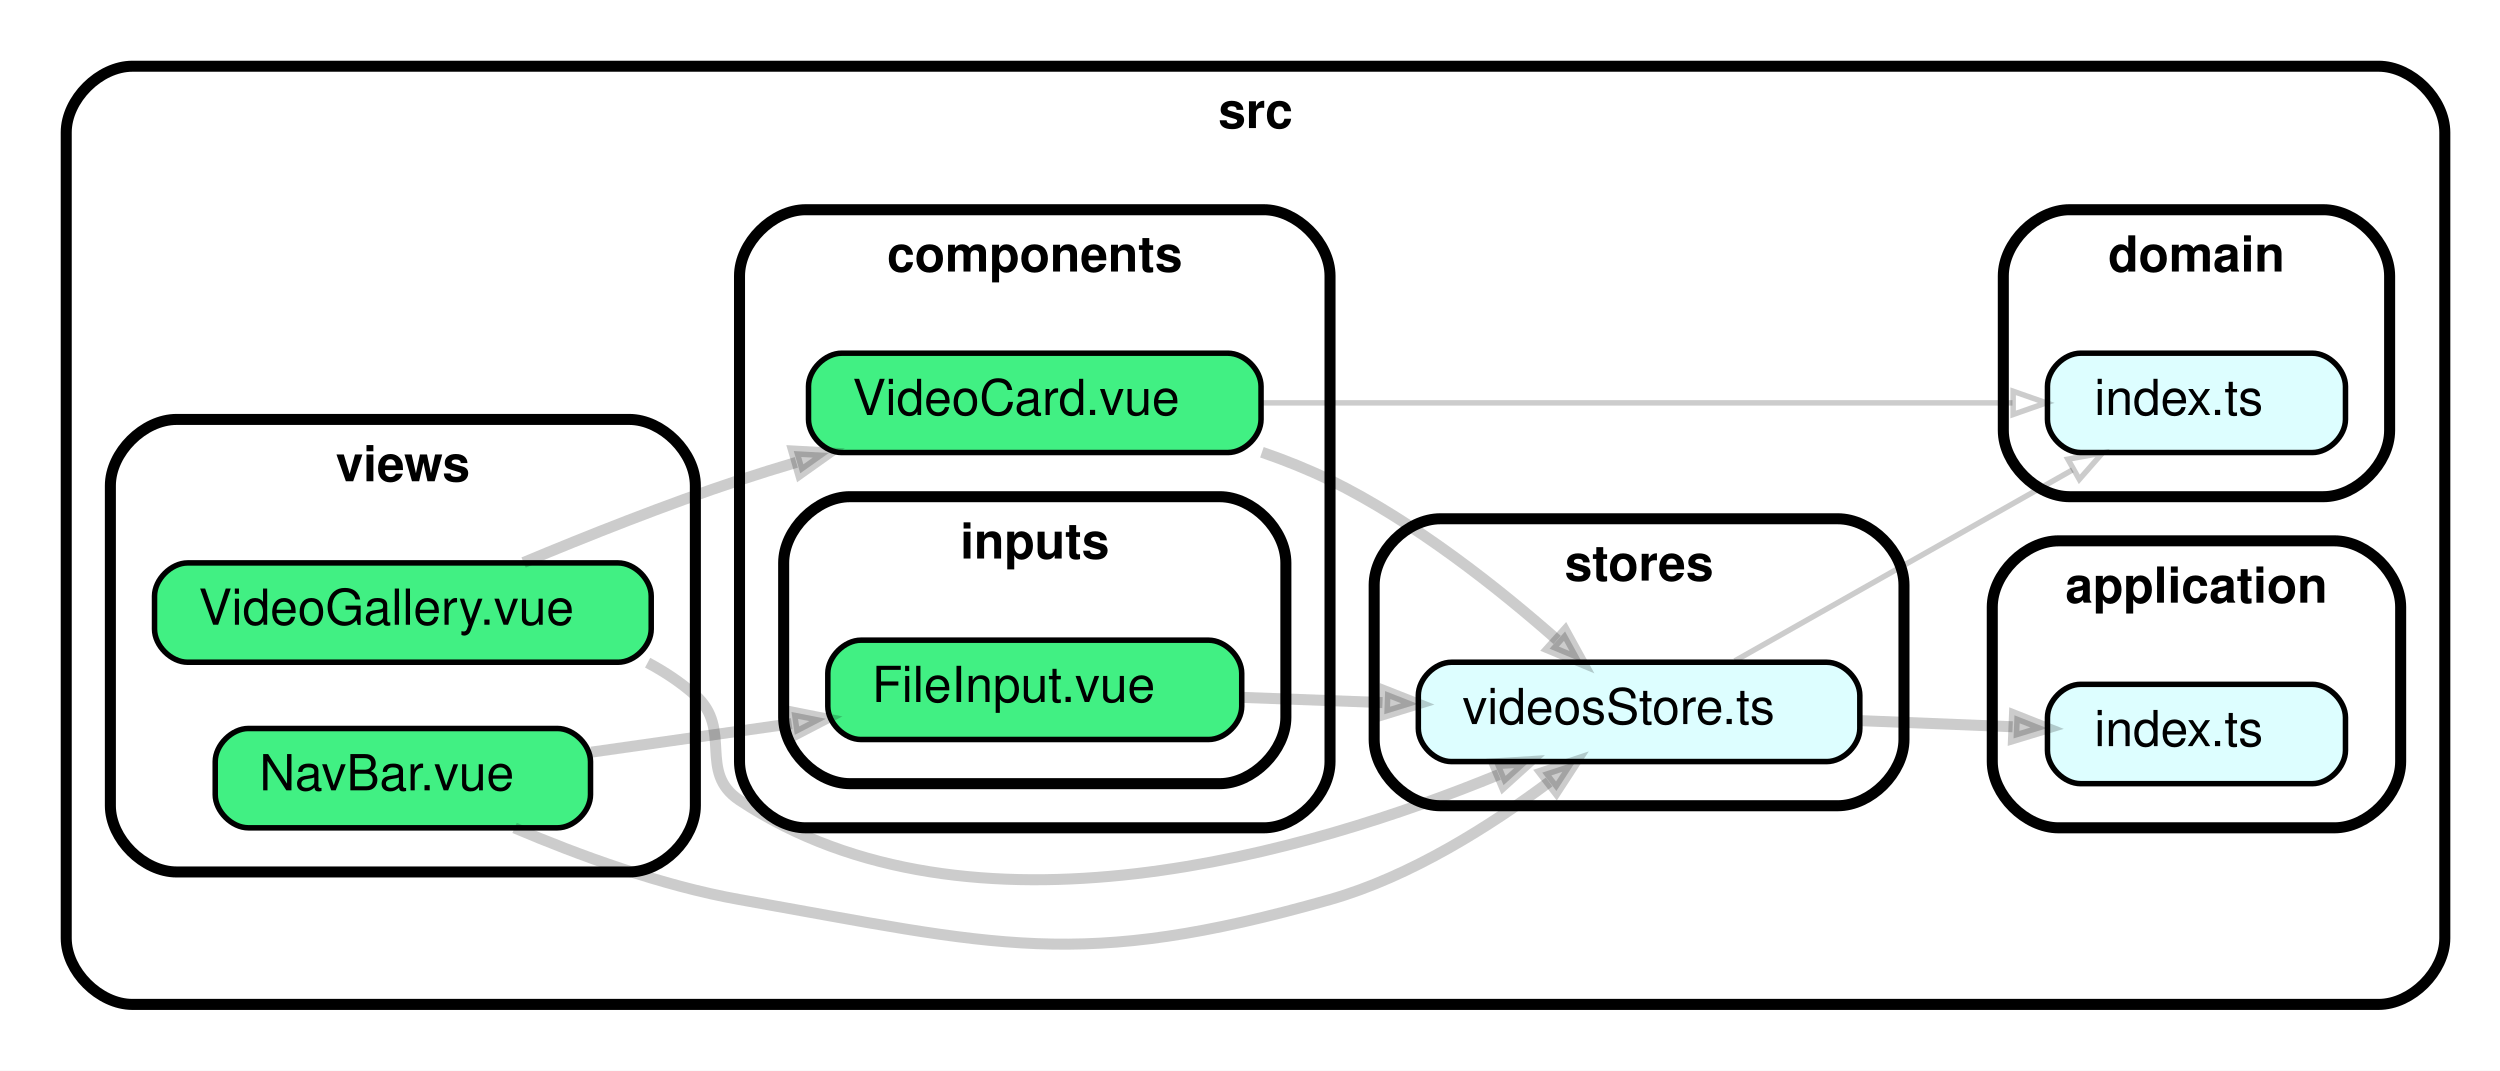
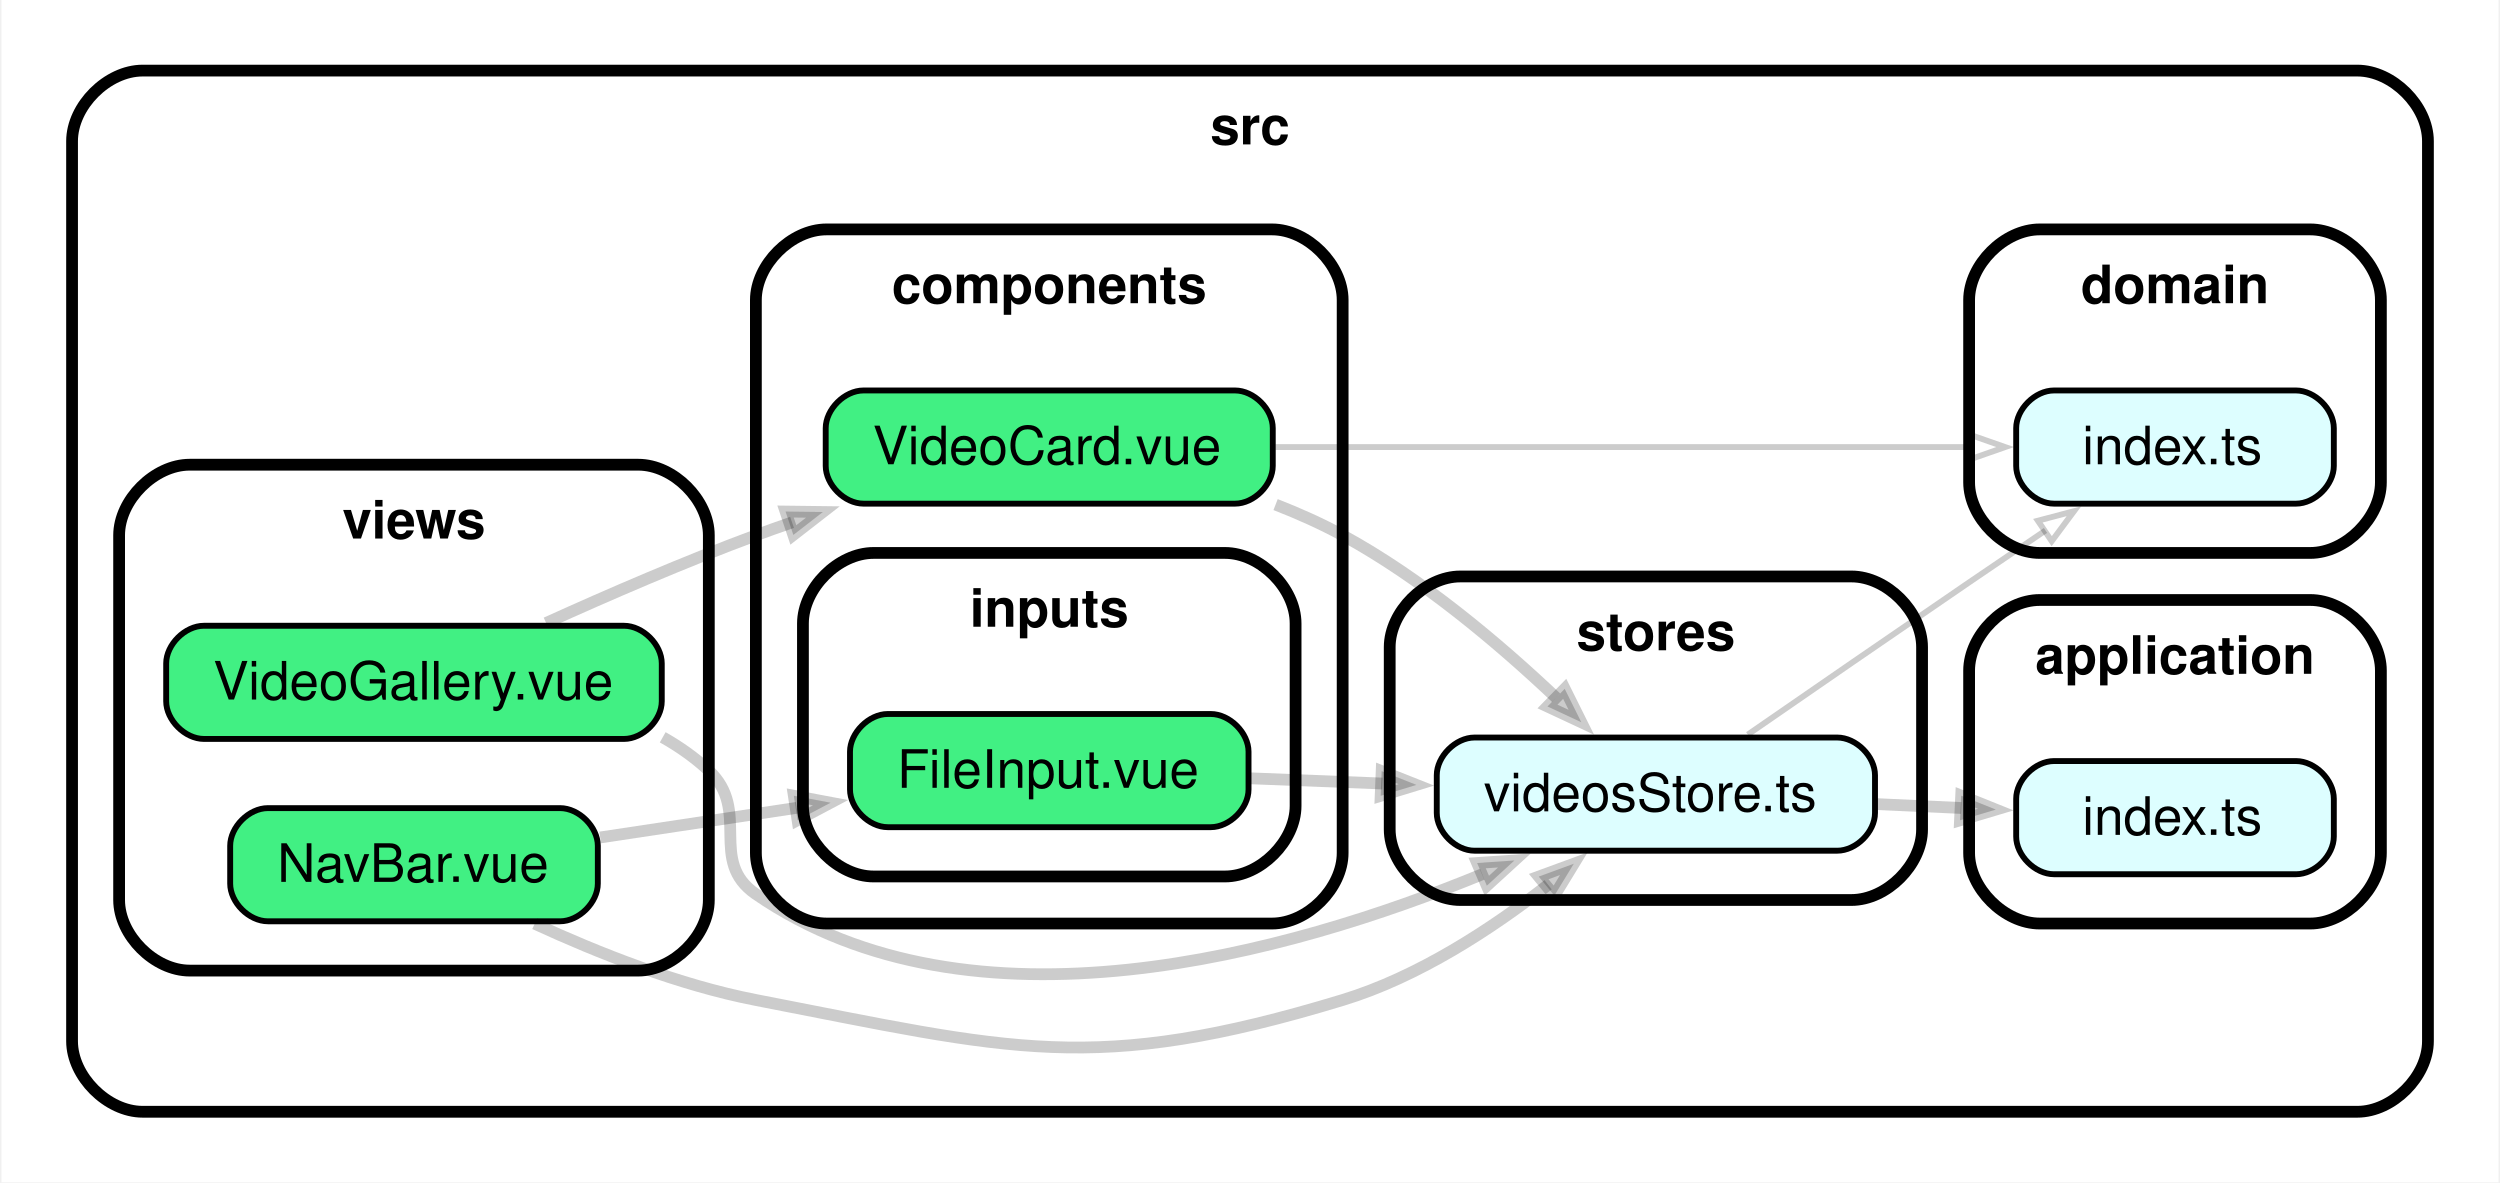
- <svg xmlns="http://www.w3.org/2000/svg" xmlns:xlink="http://www.w3.org/1999/xlink" width="453pt" height="194pt" viewBox="0.00 0.00 453.00 194.00">
-   <g id="graph0" class="graph" transform="scale(1 1) rotate(0) translate(4 190)">
-     <polygon fill="white" stroke="transparent" points="-4,4 -4,-190 449,-190 449,4 -4,4" />
+ <svg xmlns="http://www.w3.org/2000/svg" xmlns:xlink="http://www.w3.org/1999/xlink" width="425pt" height="201pt" viewBox="0.00 0.00 424.50 201.00">
+   <g id="graph0" class="graph" transform="scale(1 1) rotate(0) translate(4 197)">
+     <polygon fill="white" stroke="none" points="-4,4 -4,-197 420.5,-197 420.5,4 -4,4" />
    <g id="clust1" class="cluster">
-       <path fill="#ffffff" stroke="black" stroke-width="2" d="M20,-8C20,-8 427,-8 427,-8 433,-8 439,-14 439,-20 439,-20 439,-166 439,-166 439,-172 433,-178 427,-178 427,-178 20,-178 20,-178 14,-178 8,-172 8,-166 8,-166 8,-20 8,-20 8,-14 14,-8 20,-8" />
-       <text text-anchor="middle" x="223.5" y="-166.8" font-family="Helvetica,sans-Serif" font-weight="bold" font-size="9.00">src</text>
+       <path fill="#ffffff" stroke="black" stroke-width="2" d="M20,-8C20,-8 396.5,-8 396.5,-8 402.5,-8 408.5,-14 408.5,-20 408.5,-20 408.5,-173 408.5,-173 408.5,-179 402.5,-185 396.5,-185 396.5,-185 20,-185 20,-185 14,-185 8,-179 8,-173 8,-173 8,-20 8,-20 8,-14 14,-8 20,-8" />
+       <text text-anchor="middle" x="208.25" y="-172.45" font-family="Helvetica,sans-Serif" font-weight="bold" font-size="9.00">src</text>
+     </g>
+     <g id="clust3" class="cluster">
+       <path fill="#ffffff" stroke="black" stroke-width="2" d="M136.25,-40C136.25,-40 212,-40 212,-40 218,-40 224,-46 224,-52 224,-52 224,-146 224,-146 224,-152 218,-158 212,-158 212,-158 136.25,-158 136.25,-158 130.25,-158 124.25,-152 124.25,-146 124.25,-146 124.25,-52 124.25,-52 124.25,-46 130.25,-40 136.25,-40" />
+       <text text-anchor="middle" x="174.12" y="-145.45" font-family="Helvetica,sans-Serif" font-weight="bold" font-size="9.00">components</text>
+     </g>
+     <g id="clust4" class="cluster">
+       <path fill="#ffffff" stroke="black" stroke-width="2" d="M144.25,-48C144.25,-48 204,-48 204,-48 210,-48 216,-54 216,-60 216,-60 216,-91 216,-91 216,-97 210,-103 204,-103 204,-103 144.25,-103 144.25,-103 138.25,-103 132.25,-97 132.25,-91 132.25,-91 132.25,-60 132.25,-60 132.25,-54 138.25,-48 144.25,-48" />
+       <text text-anchor="middle" x="174.12" y="-90.45" font-family="Helvetica,sans-Serif" font-weight="bold" font-size="9.00">inputs</text>
+     </g>
+     <g id="clust5" class="cluster">
+       <path fill="#ffffff" stroke="black" stroke-width="2" d="M342.5,-103C342.5,-103 388.5,-103 388.5,-103 394.5,-103 400.5,-109 400.5,-115 400.5,-115 400.5,-146 400.5,-146 400.5,-152 394.5,-158 388.5,-158 388.5,-158 342.5,-158 342.5,-158 336.5,-158 330.5,-152 330.5,-146 330.5,-146 330.5,-115 330.5,-115 330.5,-109 336.5,-103 342.5,-103" />
+       <text text-anchor="middle" x="365.5" y="-145.45" font-family="Helvetica,sans-Serif" font-weight="bold" font-size="9.00">domain</text>
+     </g>
+     <g id="clust6" class="cluster">
+       <path fill="#ffffff" stroke="black" stroke-width="2" d="M244,-44C244,-44 310.5,-44 310.5,-44 316.5,-44 322.5,-50 322.5,-56 322.5,-56 322.5,-87 322.5,-87 322.5,-93 316.5,-99 310.5,-99 310.5,-99 244,-99 244,-99 238,-99 232,-93 232,-87 232,-87 232,-56 232,-56 232,-50 238,-44 244,-44" />
+       <text text-anchor="middle" x="277.25" y="-86.45" font-family="Helvetica,sans-Serif" font-weight="bold" font-size="9.00">stores</text>
    </g>
    <g id="clust2" class="cluster">
-       <path fill="#ffffff" stroke="black" stroke-width="2" d="M369,-40C369,-40 419,-40 419,-40 425,-40 431,-46 431,-52 431,-52 431,-80 431,-80 431,-86 425,-92 419,-92 419,-92 369,-92 369,-92 363,-92 357,-86 357,-80 357,-80 357,-52 357,-52 357,-46 363,-40 369,-40" />
-       <text text-anchor="middle" x="394" y="-80.8" font-family="Helvetica,sans-Serif" font-weight="bold" font-size="9.00">application</text>
-     </g>
-     <g id="clust3" class="cluster">
-       <path fill="#ffffff" stroke="black" stroke-width="2" d="M142,-40C142,-40 225,-40 225,-40 231,-40 237,-46 237,-52 237,-52 237,-140 237,-140 237,-146 231,-152 225,-152 225,-152 142,-152 142,-152 136,-152 130,-146 130,-140 130,-140 130,-52 130,-52 130,-46 136,-40 142,-40" />
-       <text text-anchor="middle" x="183.5" y="-140.8" font-family="Helvetica,sans-Serif" font-weight="bold" font-size="9.00">components</text>
-     </g>
-     <g id="clust4" class="cluster">
-       <path fill="#ffffff" stroke="black" stroke-width="2" d="M150,-48C150,-48 217,-48 217,-48 223,-48 229,-54 229,-60 229,-60 229,-88 229,-88 229,-94 223,-100 217,-100 217,-100 150,-100 150,-100 144,-100 138,-94 138,-88 138,-88 138,-60 138,-60 138,-54 144,-48 150,-48" />
-       <text text-anchor="middle" x="183.5" y="-88.8" font-family="Helvetica,sans-Serif" font-weight="bold" font-size="9.00">inputs</text>
-     </g>
-     <g id="clust5" class="cluster">
-       <path fill="#ffffff" stroke="black" stroke-width="2" d="M371,-100C371,-100 417,-100 417,-100 423,-100 429,-106 429,-112 429,-112 429,-140 429,-140 429,-146 423,-152 417,-152 417,-152 371,-152 371,-152 365,-152 359,-146 359,-140 359,-140 359,-112 359,-112 359,-106 365,-100 371,-100" />
-       <text text-anchor="middle" x="394" y="-140.8" font-family="Helvetica,sans-Serif" font-weight="bold" font-size="9.00">domain</text>
-     </g>
-     <g id="clust6" class="cluster">
-       <path fill="#ffffff" stroke="black" stroke-width="2" d="M257,-44C257,-44 329,-44 329,-44 335,-44 341,-50 341,-56 341,-56 341,-84 341,-84 341,-90 335,-96 329,-96 329,-96 257,-96 257,-96 251,-96 245,-90 245,-84 245,-84 245,-56 245,-56 245,-50 251,-44 257,-44" />
-       <text text-anchor="middle" x="293" y="-84.8" font-family="Helvetica,sans-Serif" font-weight="bold" font-size="9.00">stores</text>
+       <path fill="#ffffff" stroke="black" stroke-width="2" d="M342.5,-40C342.5,-40 388.5,-40 388.5,-40 394.5,-40 400.5,-46 400.5,-52 400.5,-52 400.5,-83 400.5,-83 400.5,-89 394.5,-95 388.5,-95 388.5,-95 342.5,-95 342.5,-95 336.5,-95 330.5,-89 330.5,-83 330.5,-83 330.5,-52 330.5,-52 330.5,-46 336.5,-40 342.5,-40" />
+       <text text-anchor="middle" x="365.5" y="-82.45" font-family="Helvetica,sans-Serif" font-weight="bold" font-size="9.00">application</text>
    </g>
    <g id="clust7" class="cluster">
-       <path fill="#ffffff" stroke="black" stroke-width="2" d="M28,-32C28,-32 110,-32 110,-32 116,-32 122,-38 122,-44 122,-44 122,-102 122,-102 122,-108 116,-114 110,-114 110,-114 28,-114 28,-114 22,-114 16,-108 16,-102 16,-102 16,-44 16,-44 16,-38 22,-32 28,-32" />
-       <text text-anchor="middle" x="69" y="-102.8" font-family="Helvetica,sans-Serif" font-weight="bold" font-size="9.00">views</text>
+       <path fill="#ffffff" stroke="black" stroke-width="2" d="M28,-32C28,-32 104.25,-32 104.25,-32 110.25,-32 116.25,-38 116.25,-44 116.25,-44 116.25,-106 116.25,-106 116.25,-112 110.25,-118 104.25,-118 104.25,-118 28,-118 28,-118 22,-118 16,-112 16,-106 16,-106 16,-44 16,-44 16,-38 22,-32 28,-32" />
+       <text text-anchor="middle" x="66.12" y="-105.45" font-family="Helvetica,sans-Serif" font-weight="bold" font-size="9.00">views</text>
    </g>
    <g id="node1" class="node">
      <g id="a_node1">
        <a xlink:href="src/application/index.ts" xlink:title="index.ts">
-           <path fill="#ddfeff" stroke="black" d="M415,-66C415,-66 373,-66 373,-66 370,-66 367,-63 367,-60 367,-60 367,-54 367,-54 367,-51 370,-48 373,-48 373,-48 415,-48 415,-48 418,-48 421,-51 421,-54 421,-54 421,-60 421,-60 421,-63 418,-66 415,-66" />
-           <text text-anchor="start" x="375.5" y="-54.8" font-family="Helvetica,sans-Serif" font-size="9.00">index.ts</text>
+           <path fill="#ddfeff" stroke="black" d="M386.08,-67.62C386.08,-67.62 344.92,-67.62 344.92,-67.62 341.71,-67.62 338.5,-64.42 338.5,-61.21 338.5,-61.21 338.5,-54.79 338.5,-54.79 338.5,-51.58 341.71,-48.38 344.92,-48.38 344.92,-48.38 386.08,-48.38 386.08,-48.38 389.29,-48.38 392.5,-51.58 392.5,-54.79 392.5,-54.79 392.5,-61.21 392.5,-61.21 392.5,-64.42 389.29,-67.62 386.08,-67.62" />
+           <text text-anchor="start" x="349.75" y="-55.08" font-family="Helvetica,sans-Serif" font-size="9.00">index.ts</text>
        </a>
      </g>
    </g>
    <g id="node2" class="node">
      <g id="a_node2">
        <a xlink:href="src/components/VideoCard.vue" xlink:title="VideoCard.vue">
-           <path fill="#41f083" stroke="black" d="M218.5,-126C218.5,-126 148.5,-126 148.5,-126 145.5,-126 142.5,-123 142.5,-120 142.5,-120 142.5,-114 142.5,-114 142.5,-111 145.5,-108 148.5,-108 148.5,-108 218.5,-108 218.5,-108 221.5,-108 224.5,-111 224.5,-114 224.5,-114 224.5,-120 224.5,-120 224.5,-123 221.5,-126 218.5,-126" />
-           <text text-anchor="start" x="150.5" y="-114.8" font-family="Helvetica,sans-Serif" font-size="9.00">VideoCard.vue</text>
+           <path fill="#41f083" stroke="black" d="M205.71,-130.62C205.71,-130.62 142.54,-130.62 142.54,-130.62 139.33,-130.62 136.12,-127.42 136.12,-124.21 136.12,-124.21 136.12,-117.79 136.12,-117.79 136.12,-114.58 139.33,-111.38 142.54,-111.38 142.54,-111.38 205.71,-111.38 205.71,-111.38 208.92,-111.38 212.12,-114.58 212.12,-117.79 212.12,-117.79 212.12,-124.21 212.12,-124.21 212.12,-127.42 208.92,-130.62 205.71,-130.62" />
+           <text text-anchor="start" x="144.12" y="-118.08" font-family="Helvetica,sans-Serif" font-size="9.00">VideoCard.vue</text>
        </a>
      </g>
    </g>
    <g id="node3" class="node">
      <g id="a_node3">
        <a xlink:href="src/domain/index.ts" xlink:title="index.ts">
-           <path fill="#ddfeff" stroke="black" d="M415,-126C415,-126 373,-126 373,-126 370,-126 367,-123 367,-120 367,-120 367,-114 367,-114 367,-111 370,-108 373,-108 373,-108 415,-108 415,-108 418,-108 421,-111 421,-114 421,-114 421,-120 421,-120 421,-123 418,-126 415,-126" />
-           <text text-anchor="start" x="375.5" y="-114.8" font-family="Helvetica,sans-Serif" font-size="9.00">index.ts</text>
+           <path fill="#ddfeff" stroke="black" d="M386.08,-130.62C386.08,-130.62 344.92,-130.62 344.92,-130.62 341.71,-130.62 338.5,-127.42 338.5,-124.21 338.5,-124.21 338.5,-117.79 338.5,-117.79 338.5,-114.58 341.71,-111.38 344.92,-111.38 344.92,-111.38 386.08,-111.38 386.08,-111.38 389.29,-111.38 392.5,-114.58 392.5,-117.79 392.5,-117.79 392.5,-124.21 392.5,-124.21 392.5,-127.42 389.29,-130.62 386.08,-130.62" />
+           <text text-anchor="start" x="349.75" y="-118.08" font-family="Helvetica,sans-Serif" font-size="9.00">index.ts</text>
        </a>
      </g>
    </g>
    <g id="edge1" class="edge">
-       <path fill="none" stroke="#000000" stroke-opacity="0.2" d="M224.7,-117C264.3,-117 324.03,-117 360.66,-117" />
-       <polygon fill="none" stroke="#000000" stroke-opacity="0.2" points="360.78,-119.1 366.78,-117 360.78,-114.9 360.78,-119.1" />
+       <path fill="none" stroke="#000000" stroke-opacity="0.2" d="M212.54,-121C247.01,-121 297.71,-121 330.91,-121" />
+       <polygon fill="none" stroke="#000000" stroke-opacity="0.2" points="330.62,-123.1 336.62,-121 330.62,-118.9 330.62,-123.1" />
    </g>
    <g id="node4" class="node">
      <g id="a_node4">
        <a xlink:href="src/stores/videosStore.ts" xlink:title="videosStore.ts">
-           <path fill="#ddfeff" stroke="black" d="M327,-70C327,-70 259,-70 259,-70 256,-70 253,-67 253,-64 253,-64 253,-58 253,-58 253,-55 256,-52 259,-52 259,-52 327,-52 327,-52 330,-52 333,-55 333,-58 333,-58 333,-64 333,-64 333,-67 330,-70 327,-70" />
-           <text text-anchor="start" x="261" y="-58.8" font-family="Helvetica,sans-Serif" font-size="9.00">videosStore.ts</text>
+           <path fill="#ddfeff" stroke="black" d="M308.08,-71.62C308.08,-71.62 246.42,-71.62 246.42,-71.62 243.21,-71.62 240,-68.42 240,-65.21 240,-65.21 240,-58.79 240,-58.79 240,-55.58 243.21,-52.38 246.42,-52.38 246.42,-52.38 308.08,-52.38 308.08,-52.38 311.29,-52.38 314.5,-55.58 314.5,-58.79 314.5,-58.79 314.5,-65.21 314.5,-65.21 314.5,-68.42 311.29,-71.62 308.08,-71.62" />
+           <text text-anchor="start" x="248" y="-59.08" font-family="Helvetica,sans-Serif" font-size="9.00">videosStore.ts</text>
        </a>
      </g>
    </g>
    <g id="edge2" class="edge">
-       <path fill="none" stroke="#000000" stroke-width="2" stroke-opacity="0.2" d="M224.66,-108.05C228.91,-106.59 233.1,-104.91 237,-103 252.34,-95.47 267.61,-83.34 278.15,-74.05" />
-       <polygon fill="#000000" fill-opacity="0.2" stroke="#000000" stroke-width="2" stroke-opacity="0.2" points="279.59,-75.58 282.65,-70.01 276.78,-72.46 279.59,-75.58" />
+       <path fill="none" stroke="#000000" stroke-width="2" stroke-opacity="0.2" d="M212.6,-111.22C216.54,-109.69 220.41,-107.95 224,-106 237.41,-98.7 250.55,-87.61 260.29,-78.39" />
+       <polygon fill="#000000" fill-opacity="0.2" stroke="#000000" stroke-width="2" stroke-opacity="0.2" points="261.75,-79.9 264.58,-74.21 258.82,-76.9 261.75,-79.9" />
    </g>
    <g id="edge4" class="edge">
-       <path fill="none" stroke="#000000" stroke-width="2" stroke-opacity="0.2" d="M333.13,-59.42C342.26,-59.05 351.89,-58.66 360.69,-58.31" />
-       <polygon fill="#000000" fill-opacity="0.2" stroke="#000000" stroke-width="2" stroke-opacity="0.2" points="361.02,-60.39 366.93,-58.05 360.85,-56.2 361.02,-60.39" />
+       <path fill="none" stroke="#000000" stroke-width="2" stroke-opacity="0.2" d="M314.83,-60.3C319.58,-60.08 324.45,-59.86 329.18,-59.64" />
+       <polygon fill="#000000" fill-opacity="0.2" stroke="#000000" stroke-width="2" stroke-opacity="0.2" points="329.15,-61.74 335.04,-59.37 328.95,-57.55 329.15,-61.74" />
    </g>
    <g id="edge5" class="edge">
-       <path fill="none" stroke="#000000" stroke-opacity="0.2" d="M310.35,-70.25C327.07,-79.71 353.14,-94.45 371.52,-104.85" />
-       <polygon fill="none" stroke="#000000" stroke-opacity="0.2" points="370.7,-106.8 376.96,-107.92 372.77,-103.14 370.7,-106.8" />
+       <path fill="none" stroke="#000000" stroke-opacity="0.2" d="M292.87,-72.12C303.33,-79.35 317.76,-89.3 330.5,-98 334.69,-100.86 339.18,-103.91 343.48,-106.82" />
+       <polygon fill="none" stroke="#000000" stroke-opacity="0.2" points="342.19,-108.48 348.33,-110.1 344.54,-105 342.19,-108.48" />
    </g>
    <g id="node5" class="node">
      <g id="a_node5">
        <a xlink:href="src/components/inputs/FileInput.vue" xlink:title="FileInput.vue">
-           <path fill="#41f083" stroke="black" d="M215,-74C215,-74 152,-74 152,-74 149,-74 146,-71 146,-68 146,-68 146,-62 146,-62 146,-59 149,-56 152,-56 152,-56 215,-56 215,-56 218,-56 221,-59 221,-62 221,-62 221,-68 221,-68 221,-71 218,-74 215,-74" />
-           <text text-anchor="start" x="154" y="-62.8" font-family="Helvetica,sans-Serif" font-size="9.00">FileInput.vue</text>
+           <path fill="#41f083" stroke="black" d="M201.58,-75.62C201.58,-75.62 146.67,-75.62 146.67,-75.62 143.46,-75.62 140.25,-72.42 140.25,-69.21 140.25,-69.21 140.25,-62.79 140.25,-62.79 140.25,-59.58 143.46,-56.38 146.67,-56.38 146.67,-56.38 201.58,-56.38 201.58,-56.38 204.79,-56.38 208,-59.58 208,-62.79 208,-62.79 208,-69.21 208,-69.21 208,-72.42 204.79,-75.62 201.58,-75.62" />
+           <text text-anchor="start" x="148.25" y="-63.08" font-family="Helvetica,sans-Serif" font-size="9.00">FileInput.vue</text>
        </a>
      </g>
    </g>
    <g id="edge3" class="edge">
-       <path fill="none" stroke="#000000" stroke-width="2" stroke-opacity="0.2" d="M221.19,-63.63C229.34,-63.33 238.06,-63.01 246.51,-62.69" />
-       <polygon fill="#000000" fill-opacity="0.2" stroke="#000000" stroke-width="2" stroke-opacity="0.2" points="246.98,-64.78 252.9,-62.45 246.83,-60.58 246.98,-64.78" />
+       <path fill="none" stroke="#000000" stroke-width="2" stroke-opacity="0.2" d="M208.24,-64.69C215.44,-64.41 223.18,-64.1 230.77,-63.8" />
+       <polygon fill="#000000" fill-opacity="0.2" stroke="#000000" stroke-width="2" stroke-opacity="0.2" points="230.63,-65.91 236.54,-63.57 230.46,-61.71 230.63,-65.91" />
    </g>
    <g id="node6" class="node">
      <g id="a_node6">
        <a xlink:href="src/views/NavBar.vue" xlink:title="NavBar.vue">
-           <path fill="#41f083" stroke="black" d="M97,-58C97,-58 41,-58 41,-58 38,-58 35,-55 35,-52 35,-52 35,-46 35,-46 35,-43 38,-40 41,-40 41,-40 97,-40 97,-40 100,-40 103,-43 103,-46 103,-46 103,-52 103,-52 103,-55 100,-58 97,-58" />
-           <text text-anchor="start" x="43" y="-46.8" font-family="Helvetica,sans-Serif" font-size="9.00">NavBar.vue</text>
+           <path fill="#41f083" stroke="black" d="M90.96,-59.62C90.96,-59.62 41.29,-59.62 41.29,-59.62 38.08,-59.62 34.88,-56.42 34.88,-53.21 34.88,-53.21 34.88,-46.79 34.88,-46.79 34.88,-43.58 38.08,-40.38 41.29,-40.38 41.29,-40.38 90.96,-40.38 90.96,-40.38 94.17,-40.38 97.38,-43.58 97.38,-46.79 97.38,-46.79 97.38,-53.21 97.38,-53.21 97.38,-56.42 94.17,-59.62 90.96,-59.62" />
+           <text text-anchor="start" x="42.88" y="-47.08" font-family="Helvetica,sans-Serif" font-size="9.00">NavBar.vue</text>
        </a>
      </g>
    </g>
    <g id="edge7" class="edge">
-       <path fill="none" stroke="#000000" stroke-width="2" stroke-opacity="0.2" d="M89.24,-39.98C100.78,-35.07 115.91,-29.5 130,-27 176.82,-18.69 191.26,-14 237,-27 251.66,-31.17 266.24,-40.48 276.7,-48.3" />
-       <polygon fill="#000000" fill-opacity="0.2" stroke="#000000" stroke-width="2" stroke-opacity="0.2" points="275.46,-50 281.49,-52 278.02,-46.67 275.46,-50" />
+       <path fill="none" stroke="#000000" stroke-width="2" stroke-opacity="0.2" d="M86.65,-39.97C97.43,-35 111.23,-29.52 124.25,-27 167.77,-18.57 181.58,-14.11 224,-27 236.82,-30.9 249.36,-39.1 258.93,-46.59" />
+       <polygon fill="#000000" fill-opacity="0.2" stroke="#000000" stroke-width="2" stroke-opacity="0.2" points="257.33,-47.98 263.3,-50.17 259.99,-44.74 257.33,-47.98" />
    </g>
    <g id="edge6" class="edge">
-       <path fill="none" stroke="#000000" stroke-width="2" stroke-opacity="0.2" d="M103.15,-53.71C114.52,-55.33 127.41,-57.16 139.45,-58.88" />
-       <polygon fill="#000000" fill-opacity="0.2" stroke="#000000" stroke-width="2" stroke-opacity="0.2" points="139.42,-60.99 145.65,-59.76 140.01,-56.84 139.42,-60.99" />
+       <path fill="none" stroke="#000000" stroke-width="2" stroke-opacity="0.2" d="M97.78,-54.63C108.21,-56.2 120.04,-57.99 131.19,-59.67" />
+       <polygon fill="#000000" fill-opacity="0.2" stroke="#000000" stroke-width="2" stroke-opacity="0.2" points="130.7,-61.72 136.95,-60.54 131.33,-57.57 130.7,-61.72" />
    </g>
    <g id="node7" class="node">
      <g id="a_node7">
        <a xlink:href="src/views/VideoGallery.vue" xlink:title="VideoGallery.vue">
-           <path fill="#41f083" stroke="black" d="M108,-88C108,-88 30,-88 30,-88 27,-88 24,-85 24,-82 24,-82 24,-76 24,-76 24,-73 27,-70 30,-70 30,-70 108,-70 108,-70 111,-70 114,-73 114,-76 114,-76 114,-82 114,-82 114,-85 111,-88 108,-88" />
-           <text text-anchor="start" x="32" y="-76.8" font-family="Helvetica,sans-Serif" font-size="9.00">VideoGallery.vue</text>
+           <path fill="#41f083" stroke="black" d="M101.83,-90.62C101.83,-90.62 30.42,-90.62 30.42,-90.62 27.21,-90.62 24,-87.42 24,-84.21 24,-84.21 24,-77.79 24,-77.79 24,-74.58 27.21,-71.38 30.42,-71.38 30.42,-71.38 101.83,-71.38 101.83,-71.38 105.04,-71.38 108.25,-74.58 108.25,-77.79 108.25,-77.79 108.25,-84.21 108.25,-84.21 108.25,-87.42 105.04,-90.62 101.83,-90.62" />
+           <text text-anchor="start" x="32" y="-78.08" font-family="Helvetica,sans-Serif" font-size="9.00">VideoGallery.vue</text>
        </a>
      </g>
    </g>
    <g id="edge8" class="edge">
-       <path fill="none" stroke="#000000" stroke-width="2" stroke-opacity="0.2" d="M90.87,-88.07C102.31,-92.85 116.8,-98.62 130,-103 133.33,-104.1 136.79,-105.18 140.29,-106.22" />
-       <polygon fill="#000000" fill-opacity="0.2" stroke="#000000" stroke-width="2" stroke-opacity="0.2" points="139.83,-108.27 146.18,-107.92 141,-104.24 139.83,-108.27" />
+       <path fill="none" stroke="#000000" stroke-width="2" stroke-opacity="0.2" d="M88.59,-91.09C99.2,-95.9 112.27,-101.56 124.25,-106 126.25,-106.74 128.31,-107.48 130.4,-108.2" />
+       <polygon fill="#000000" fill-opacity="0.2" stroke="#000000" stroke-width="2" stroke-opacity="0.2" points="129.29,-110.04 135.64,-109.96 130.62,-106.06 129.29,-110.04" />
    </g>
    <g id="edge9" class="edge">
-       <path fill="none" stroke="#000000" stroke-width="2" stroke-opacity="0.2" d="M113.35,-69.92C116.47,-68.26 119.4,-66.31 122,-64 128.85,-57.91 122.37,-50.07 130,-45 171.84,-17.22 233.66,-35.72 267.56,-49.63" />
-       <polygon fill="#000000" fill-opacity="0.2" stroke="#000000" stroke-width="2" stroke-opacity="0.2" points="266.81,-51.6 273.15,-51.99 268.44,-47.73 266.81,-51.6" />
+       <path fill="none" stroke="#000000" stroke-width="2" stroke-opacity="0.2" d="M108.41,-71.66C111.25,-70.06 113.9,-68.19 116.25,-66 123.55,-59.18 116.03,-50.67 124.25,-45 160.98,-19.69 214.96,-34.92 247.73,-48.38" />
+       <polygon fill="#000000" fill-opacity="0.2" stroke="#000000" stroke-width="2" stroke-opacity="0.2" points="246.86,-50.29 253.2,-50.72 248.51,-46.43 246.86,-50.29" />
    </g>
  </g>
</svg>
